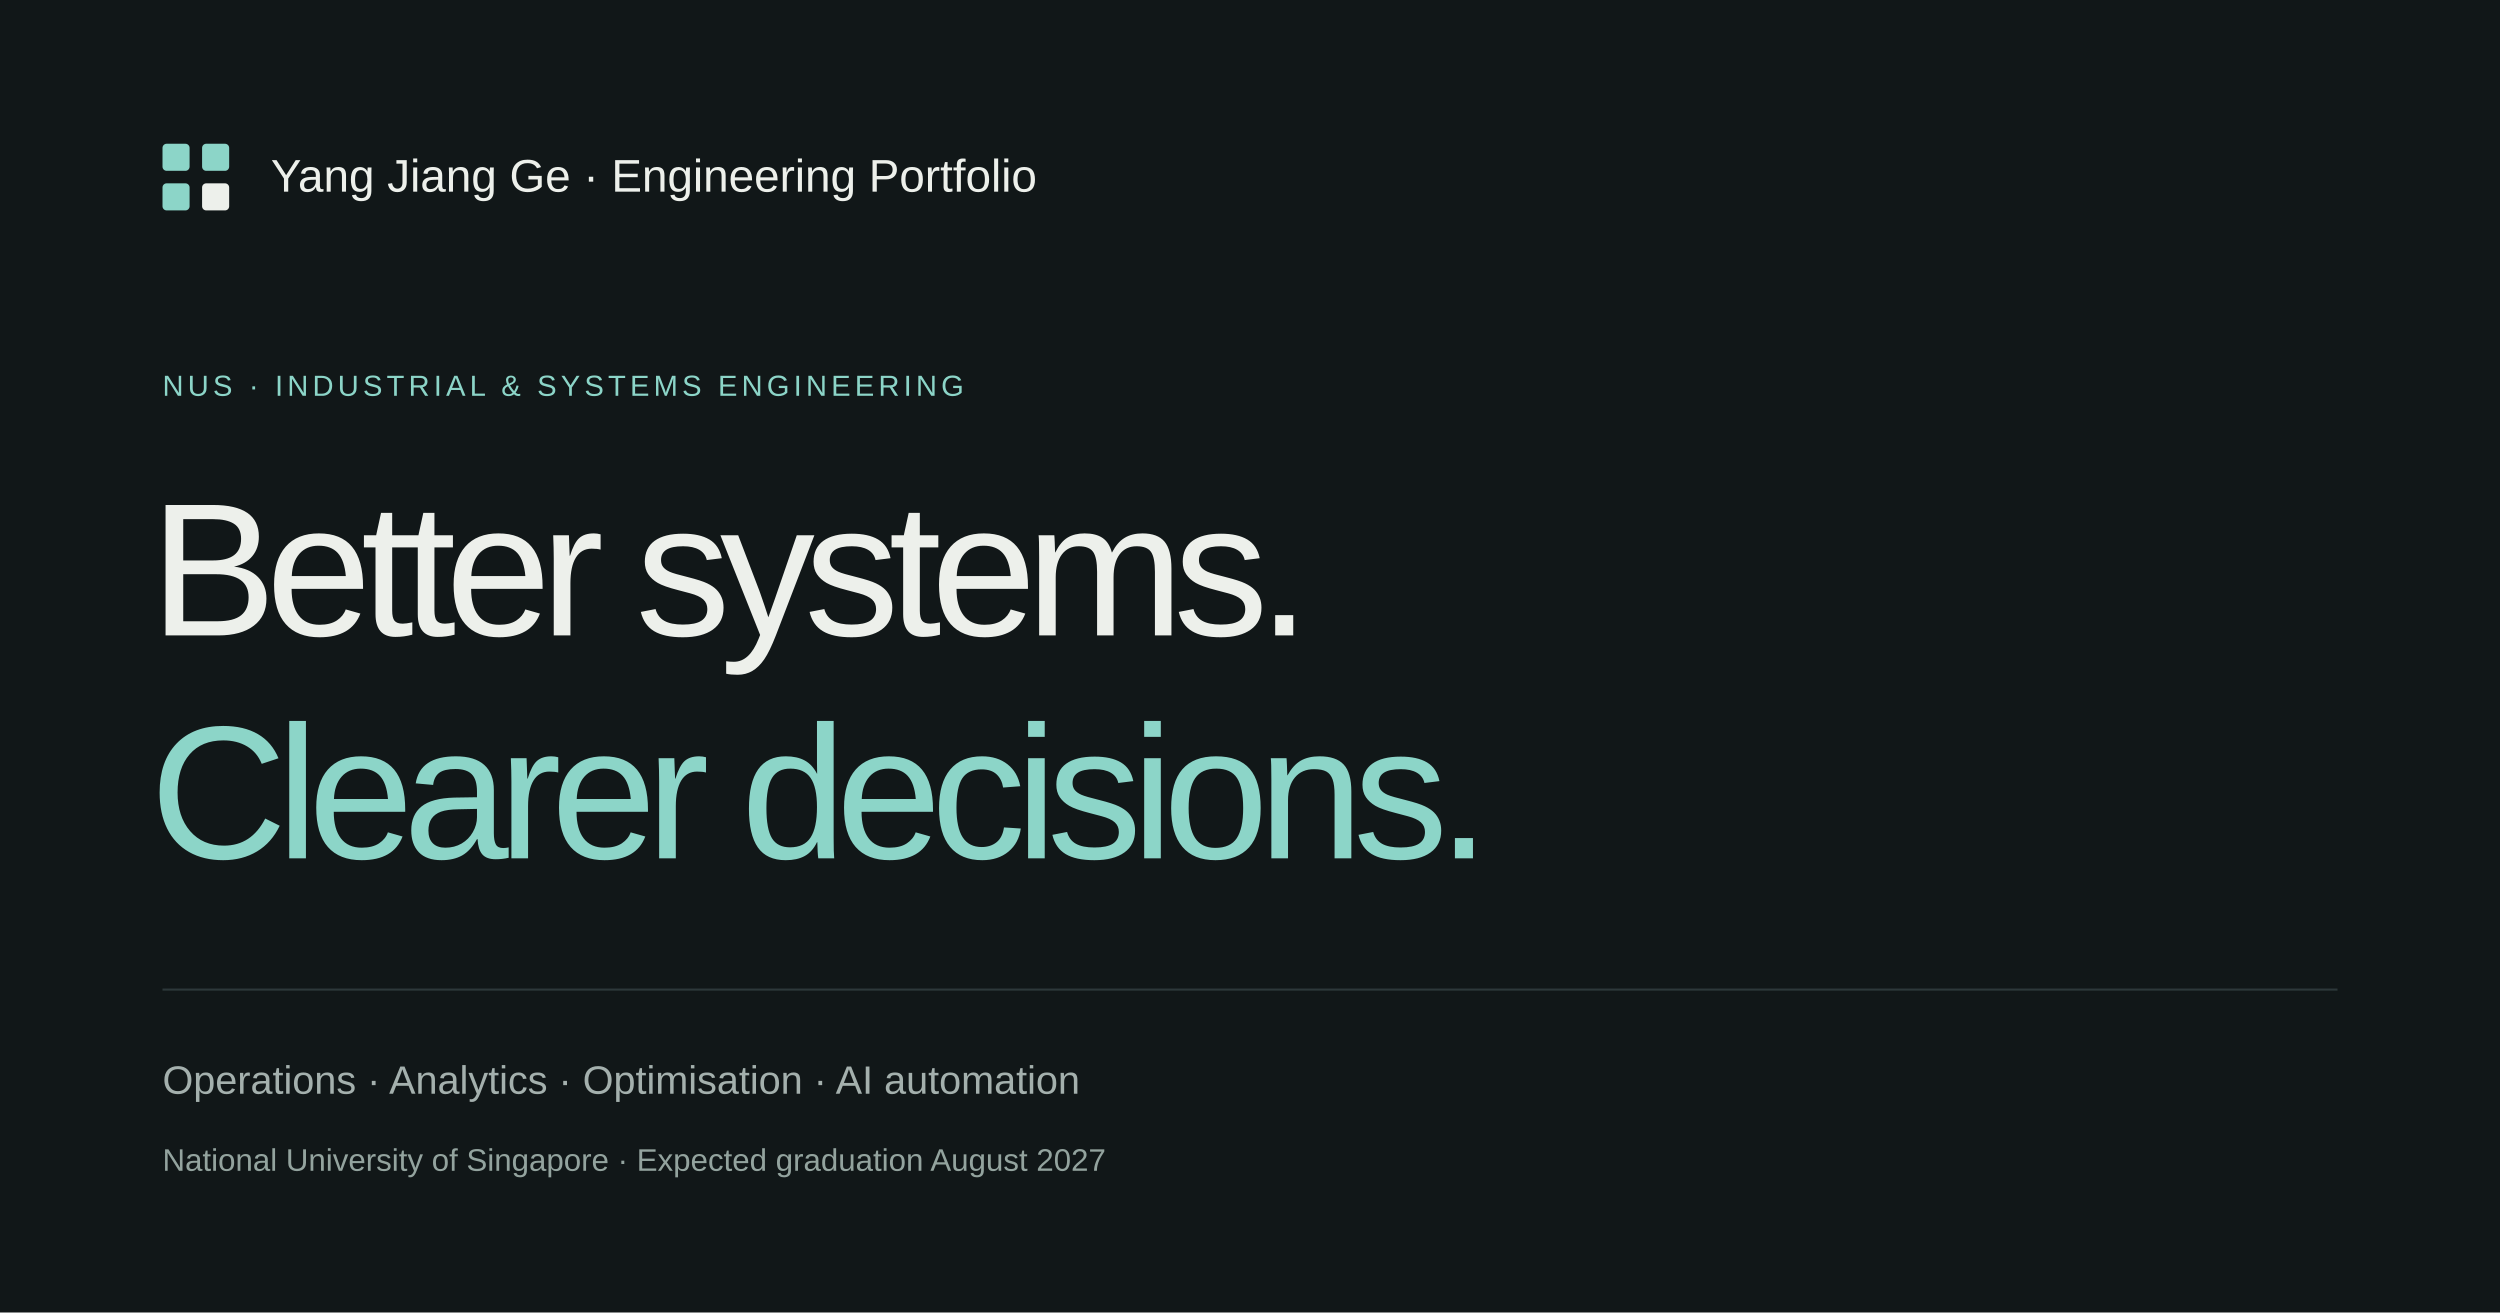
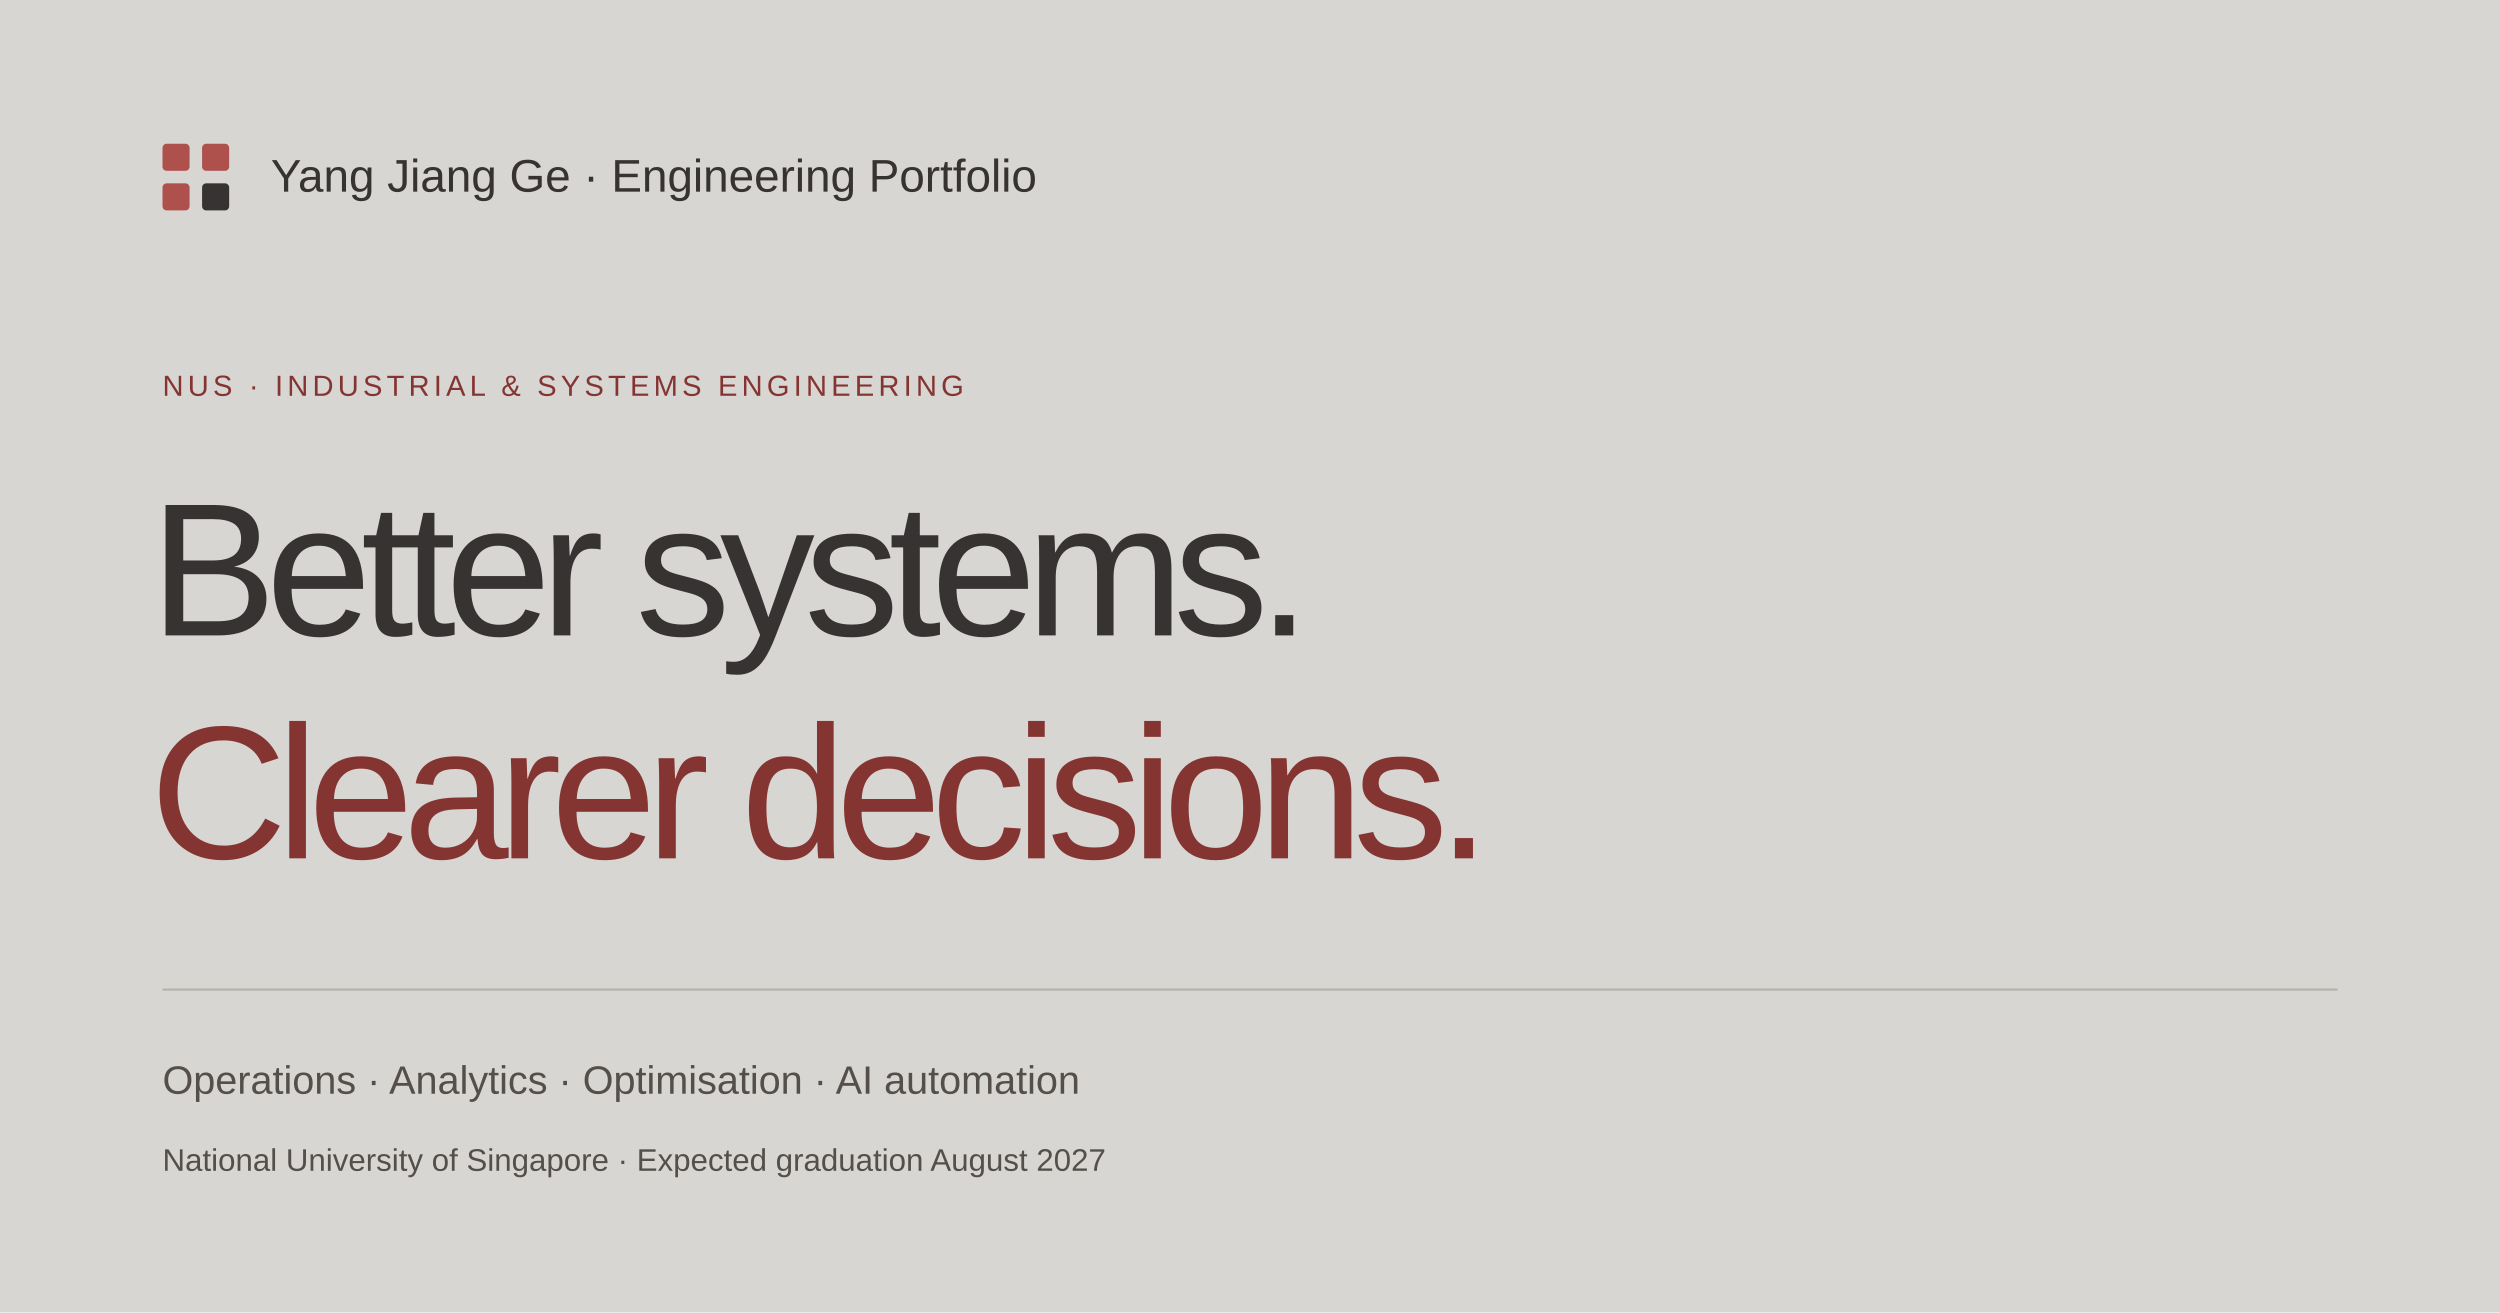
<svg xmlns="http://www.w3.org/2000/svg" width="1200" height="630" viewBox="0 0 1200 630">
-   <rect width="1200" height="630" fill="#111718" />
-   <g fill="#8cd5c8">
+   <rect width="1200" height="630" fill="#d8d6d3" />
+   <g fill="#ae514d">
    <rect x="78" y="69" width="13" height="13" rx="2" />
    <rect x="97" y="69" width="13" height="13" rx="2" />
    <rect x="78" y="88" width="13" height="13" rx="2" />
  </g>
-   <rect x="97" y="88" width="13" height="13" rx="2" fill="#edf0eb" />
-   <text x="130" y="92" fill="#edf0eb" font-family="Arial, sans-serif" font-size="22">Yang Jiang Ge · Engineering Portfolio</text>
-   <text x="78" y="190" fill="#8cd5c8" font-family="Arial, sans-serif" font-size="14" letter-spacing="2">NUS · INDUSTRIAL &amp; SYSTEMS ENGINEERING</text>
-   <text x="72" y="305" fill="#edf0eb" font-family="Arial, sans-serif" font-size="91" letter-spacing="-5">Better systems.</text>
-   <text x="72" y="412" fill="#8cd5c8" font-family="Arial, sans-serif" font-size="91" letter-spacing="-5">Clearer decisions.</text>
-   <path d="M78 475 H1122" stroke="#2d383a" />
-   <text x="78" y="525" fill="#a4b0ad" font-family="Arial, sans-serif" font-size="19">Operations · Analytics · Optimisation · AI automation</text>
-   <text x="78" y="562" fill="#93a39e" font-family="Arial, sans-serif" font-size="15">National University of Singapore · Expected graduation August 2027</text>
+   <rect x="97" y="88" width="13" height="13" rx="2" fill="#373333" />
+   <text x="130" y="92" fill="#373333" font-family="Arial, sans-serif" font-size="22">Yang Jiang Ge · Engineering Portfolio</text>
+   <text x="78" y="190" fill="#843532" font-family="Arial, sans-serif" font-size="14" letter-spacing="2">NUS · INDUSTRIAL &amp; SYSTEMS ENGINEERING</text>
+   <text x="72" y="305" fill="#373333" font-family="Arial, sans-serif" font-size="91" letter-spacing="-5">Better systems.</text>
+   <text x="72" y="412" fill="#843532" font-family="Arial, sans-serif" font-size="91" letter-spacing="-5">Clearer decisions.</text>
+   <path d="M78 475 H1122" stroke="#b6b0aa" />
+   <text x="78" y="525" fill="#544f4b" font-family="Arial, sans-serif" font-size="19">Operations · Analytics · Optimisation · AI automation</text>
+   <text x="78" y="562" fill="#544f4b" font-family="Arial, sans-serif" font-size="15">National University of Singapore · Expected graduation August 2027</text>
</svg>
